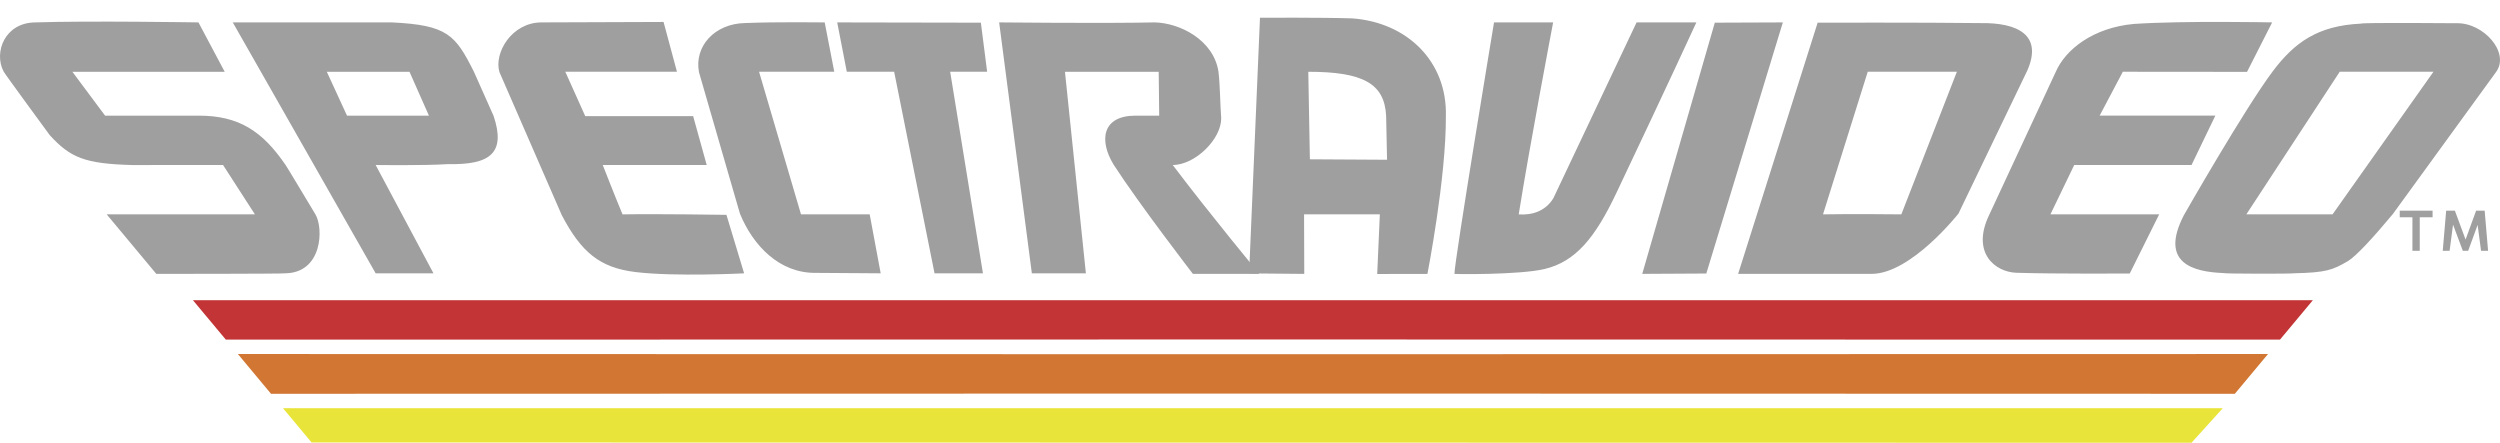
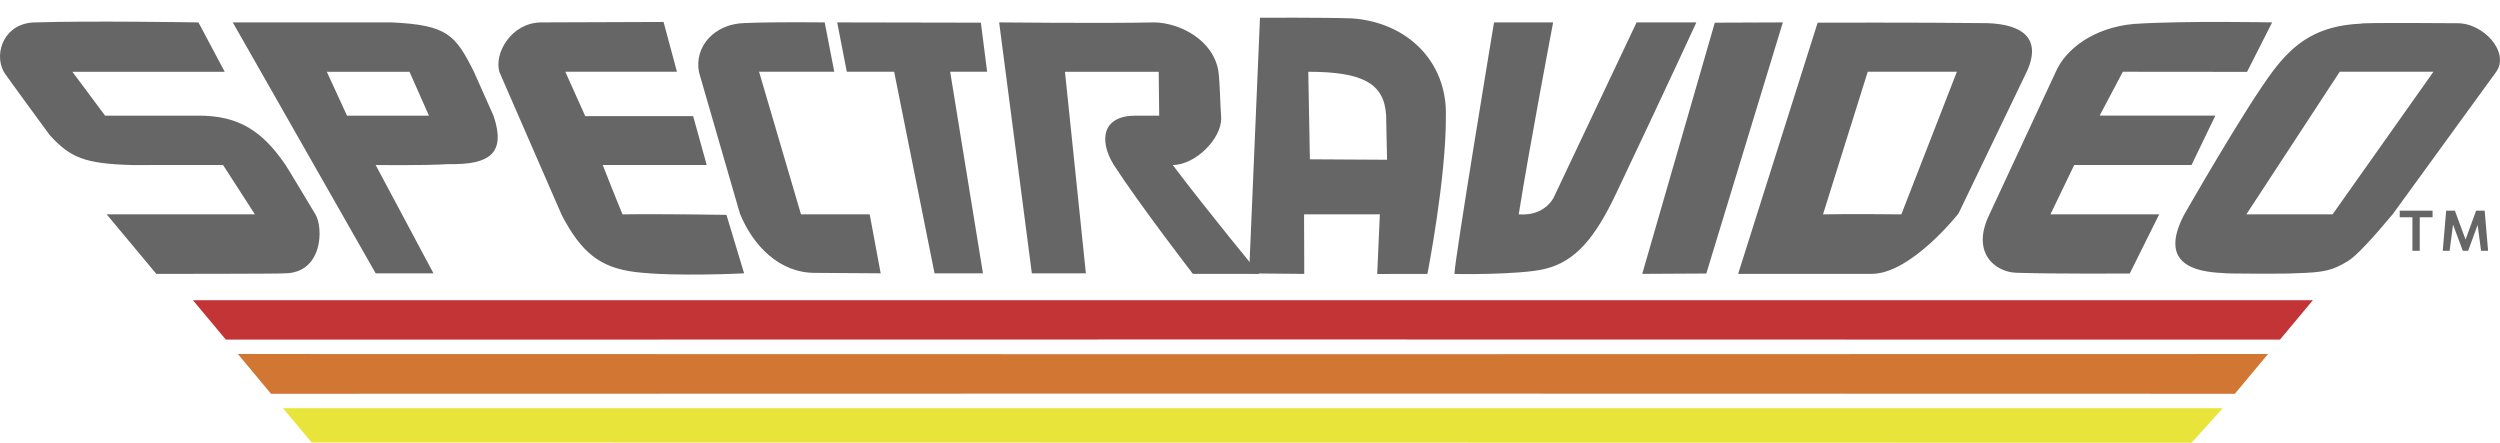
<svg xmlns="http://www.w3.org/2000/svg" viewBox="0 0 282.731 50.071" version="1.1" id="svg18">
  <defs id="defs22" />
  <text transform="translate(251.129 34.972)" fill="#c23334" font-family="ArialMT" font-size="1" id="text2">I don’t like bugs!</text>
  <path d="M251.383 46.161H32.002l3.232 3.877 212.61.033 3.539-3.91z" fill="#e9e439" id="path4" />
  <path d="M256.491 40.037l-114.837.022L26.9 40.037l3.749 4.497L141.6 44.51l111.144.024 3.749-4.497h-.002z" fill="#d17733" id="path6" />
  <path d="M261.565 33.952H21.821l3.717 4.458 116.113-.018 116.196.018 3.718-4.458z" fill="#c23435" id="path8" />
-   <g id="g14" style="fill:#9f9fa0" transform="translate(0,2)">
-     <path d="m 35.656,22.216 c 0,0 -3.329,-5.555 -3.347,-5.538 -2.648,-3.89 -5.328,-5.6 -9.844,-5.6 H 11.884 L 8.186,6.118 H 25.412 L 22.445,0.534 c 0,0 -12.467,-0.2 -18.434,0 -3.483,0.016 -4.736,3.4 -3.608,5.539 -0.045,0.043 5.226,7.213 5.226,7.213 2.31,2.528 3.931,3.235 9.317,3.379 l 10.279,-0.005 3.604,5.583 H 12.066 l 5.611,6.73 c 0,0 14.461,0 14.513,-0.062 4.303,-0.012 4.42,-5.12 3.469,-6.695 z M 26.325,0.534 42.485,28.911 h 6.538 L 42.484,16.66 c 0,0 5.475,0.08 8.225,-0.101 4.763,0.1 6.506,-1.283 5.114,-5.447 L 53.593,6.11 C 51.503,1.939 50.599,0.835 44.315,0.533 h -17.99 z m 10.636,5.583 h 9.35 l 2.197,4.962 h -9.265 z m 47.192,22.795 -1.997,-6.615 c 0,0 -7.812,-0.123 -11.75,-0.053 -0.582,-1.358 -2.241,-5.583 -2.241,-5.583 H 79.924 L 78.39,11.134 H 66.187 L 63.932,6.116 H 76.559 L 75.044,0.483 61.255,0.533 c -3.421,0 -5.415,3.495 -4.772,5.62 l 7.047,16.174 c 2.205,4.204 4.294,5.94 8.317,6.438 4.505,0.549 12.306,0.147 12.306,0.147 z M 93.267,0.534 c 0,0 -5.446,-0.074 -8.995,0.072 -3.447,0.06 -5.776,2.629 -5.224,5.552 -0.013,-0.042 4.653,16.085 4.639,16.015 1.461,3.57 4.441,6.738 8.573,6.687 l 7.338,0.05 -1.243,-6.667 H 90.587 L 85.844,6.116 h 8.506 z m 2.499,5.582 h 5.356 l 4.567,22.795 h 5.475 L 107.457,6.116 h 4.181 L 110.929,0.565 94.682,0.534 Z m 36.862,10.544 c 2.542,0 5.521,-2.95 5.48,-5.307 -0.128,-1.73 -0.117,-3.581 -0.309,-5.25 -0.55,-3.583 -4.354,-5.506 -7.21,-5.57 -5.842,0.127 -17.593,0 -17.593,0 l 3.698,28.378 h 6.111 L 120.439,6.117 h 10.601 l 0.057,4.962 h -2.678 c -3.802,0 -4.138,2.819 -2.484,5.53 2.86,4.434 8.97,12.36 8.97,12.36 l 7.518,0.004 c 0.001,0 -5.578,-6.73 -9.795,-12.312 z" id="path10" />
-     <path d="m 142.494,0.009 -1.23,28.91 6.238,0.057 -0.022,-6.733 h 8.57 l -0.299,6.743 5.68,-0.01 c 0,0 2.127,-10.873 2.086,-17.835 C 163.684,5 159.188,0.533 152.918,0.078 149.472,-0.036 142.494,0.008 142.494,0.008 Z m 14.266,11.07 0.105,4.988 -8.727,-0.052 -0.18,-9.897 c 6.231,-0.002 8.609,1.354 8.802,4.96 z m 17.898,17.349 c 3.535,-0.826 5.752,-3.564 8.135,-8.59 6.026,-12.7 9.053,-19.304 9.053,-19.304 h -6.761 l -9.415,19.889 c -0.854,1.41 -2.348,1.94 -3.914,1.82 1.206,-7.605 3.891,-21.71 3.891,-21.71 h -6.684 c 0,0 -4.477,26.984 -4.477,28.44 0,0.04 7.318,0.123 10.172,-0.544 z m 26.968,-27.894 -7.694,0.03 -8.208,28.409 7.246,-0.04 8.656,-28.4 z m 3.935,0.031 -8.992,28.408 h 15.093 c 4.466,0 9.829,-6.826 9.829,-6.826 l 7.777,-16.16 c 1.767,-4.004 -1.026,-5.453 -5.37,-5.375 -6.254,-0.08 -18.339,-0.047 -18.339,-0.047 z m 15.748,5.55 -6.282,16.128 c 0,0 -5.905,-0.064 -8.859,0 l 5.058,-16.127 h 10.083 z m 22.878,16.128 h -12.299 l 2.691,-5.583 h 13.267 l 2.692,-5.583 h -13.084 l 2.622,-4.962 14.046,0.012 2.841,-5.594 c 0,0 -9.93,-0.206 -15.655,0.175 -4.556,0.422 -7.722,2.858 -8.836,5.46 l -7.502,16.12 c -2.08,4.3 0.669,6.487 3.068,6.56 4.419,0.14 12.82,0.085 12.82,0.085 z m 22.8,-21.569 c -4.849,0.226 -7.487,2.116 -9.929,5.355 -3.225,4.29 -10.074,16.299 -10.074,16.299 -2.854,5.513 1.196,6.41 4.4,6.55 0.155,0.095 7.953,0.095 8.062,0.028 3.607,-0.078 4.365,-0.364 6.089,-1.38 0.898,-0.53 2.818,-2.603 5.066,-5.304 L 282.286,6.144 c 1.606,-2.2 -1.432,-5.61 -4.486,-5.517 10e-4,0 -10.642,-0.093 -10.813,0.047 z m -2.383,5.442 h 10.6 l -11.41,16.127 h -9.749 z" id="path12" />
+   <g id="g14" style="fill:#666666" transform="translate(0,2)">
+     <path d="m 35.656,22.216 c 0,0 -3.329,-5.555 -3.347,-5.538 -2.648,-3.89 -5.328,-5.6 -9.844,-5.6 H 11.884 L 8.186,6.118 H 25.412 L 22.445,0.534 c 0,0 -12.467,-0.2 -18.434,0 -3.483,0.016 -4.736,3.4 -3.608,5.539 -0.045,0.043 5.226,7.213 5.226,7.213 2.31,2.528 3.931,3.235 9.317,3.379 l 10.279,-0.005 3.604,5.583 H 12.066 l 5.611,6.73 c 0,0 14.461,0 14.513,-0.062 4.303,-0.012 4.42,-5.12 3.469,-6.695 z M 26.325,0.534 42.485,28.911 h 6.538 L 42.484,16.66 c 0,0 5.475,0.08 8.225,-0.101 4.763,0.1 6.506,-1.283 5.114,-5.447 L 53.593,6.11 C 51.503,1.939 50.599,0.835 44.315,0.533 h -17.99 z m 10.636,5.583 h 9.35 l 2.197,4.962 h -9.265 z m 47.192,22.795 -1.997,-6.615 c 0,0 -7.812,-0.123 -11.75,-0.053 -0.582,-1.358 -2.241,-5.583 -2.241,-5.583 H 79.924 L 78.39,11.134 H 66.187 L 63.932,6.116 H 76.559 L 75.044,0.483 61.255,0.533 c -3.421,0 -5.415,3.495 -4.772,5.62 l 7.047,16.174 c 2.205,4.204 4.294,5.94 8.317,6.438 4.505,0.549 12.306,0.147 12.306,0.147 z M 93.267,0.534 c 0,0 -5.446,-0.074 -8.995,0.072 -3.447,0.06 -5.776,2.629 -5.224,5.552 -0.013,-0.042 4.653,16.085 4.639,16.015 1.461,3.57 4.441,6.738 8.573,6.687 l 7.338,0.05 -1.243,-6.667 H 90.587 L 85.844,6.116 h 8.506 z m 2.499,5.582 h 5.356 l 4.567,22.795 h 5.475 L 107.457,6.116 h 4.181 L 110.929,0.565 94.682,0.534 Z m 36.862,10.544 c 2.542,0 5.521,-2.95 5.48,-5.307 -0.128,-1.73 -0.117,-3.581 -0.309,-5.25 -0.55,-3.583 -4.354,-5.506 -7.21,-5.57 -5.842,0.127 -17.593,0 -17.593,0 l 3.698,28.378 h 6.111 L 120.439,6.117 h 10.601 l 0.057,4.962 h -2.678 c -3.802,0 -4.138,2.819 -2.484,5.53 2.86,4.434 8.97,12.36 8.97,12.36 l 7.518,0.004 c 0.001,0 -5.578,-6.73 -9.795,-12.312 z" id="path10" style="fill:#666666" />
+     <path d="m 142.494,0.009 -1.23,28.91 6.238,0.057 -0.022,-6.733 h 8.57 l -0.299,6.743 5.68,-0.01 c 0,0 2.127,-10.873 2.086,-17.835 C 163.684,5 159.188,0.533 152.918,0.078 149.472,-0.036 142.494,0.008 142.494,0.008 Z m 14.266,11.07 0.105,4.988 -8.727,-0.052 -0.18,-9.897 c 6.231,-0.002 8.609,1.354 8.802,4.96 z m 17.898,17.349 c 3.535,-0.826 5.752,-3.564 8.135,-8.59 6.026,-12.7 9.053,-19.304 9.053,-19.304 h -6.761 l -9.415,19.889 c -0.854,1.41 -2.348,1.94 -3.914,1.82 1.206,-7.605 3.891,-21.71 3.891,-21.71 h -6.684 c 0,0 -4.477,26.984 -4.477,28.44 0,0.04 7.318,0.123 10.172,-0.544 z m 26.968,-27.894 -7.694,0.03 -8.208,28.409 7.246,-0.04 8.656,-28.4 z m 3.935,0.031 -8.992,28.408 h 15.093 c 4.466,0 9.829,-6.826 9.829,-6.826 l 7.777,-16.16 c 1.767,-4.004 -1.026,-5.453 -5.37,-5.375 -6.254,-0.08 -18.339,-0.047 -18.339,-0.047 z m 15.748,5.55 -6.282,16.128 c 0,0 -5.905,-0.064 -8.859,0 l 5.058,-16.127 h 10.083 z m 22.878,16.128 h -12.299 l 2.691,-5.583 h 13.267 l 2.692,-5.583 h -13.084 l 2.622,-4.962 14.046,0.012 2.841,-5.594 c 0,0 -9.93,-0.206 -15.655,0.175 -4.556,0.422 -7.722,2.858 -8.836,5.46 l -7.502,16.12 c -2.08,4.3 0.669,6.487 3.068,6.56 4.419,0.14 12.82,0.085 12.82,0.085 z m 22.8,-21.569 c -4.849,0.226 -7.487,2.116 -9.929,5.355 -3.225,4.29 -10.074,16.299 -10.074,16.299 -2.854,5.513 1.196,6.41 4.4,6.55 0.155,0.095 7.953,0.095 8.062,0.028 3.607,-0.078 4.365,-0.364 6.089,-1.38 0.898,-0.53 2.818,-2.603 5.066,-5.304 L 282.286,6.144 c 1.606,-2.2 -1.432,-5.61 -4.486,-5.517 10e-4,0 -10.642,-0.093 -10.813,0.047 z m -2.383,5.442 h 10.6 l -11.41,16.127 h -9.749 z" id="path12" style="fill:#666666" />
  </g>
-   <path d="M271.392 23.823v.747h1.434v3.793h.829V24.57h1.451v-.745l-3.714-.002zM276.643 23.823l-.387 4.54h.777l.387-2.959 1.105 2.958h.605l1.071-2.924.387 2.924h.795l-.387-4.54h-.967l-1.192 3.271-1.209-3.271-.985.001z" fill="#9f9fa0" id="path16" />
+   <path d="M271.392 23.823v.747h1.434v3.793h.829V24.57h1.451v-.745l-3.714-.002zM276.643 23.823l-.387 4.54h.777l.387-2.959 1.105 2.958h.605l1.071-2.924.387 2.924h.795l-.387-4.54h-.967l-1.192 3.271-1.209-3.271-.985.001z" fill="#9f9fa0" id="path16" style="fill:#666666" />
</svg>
